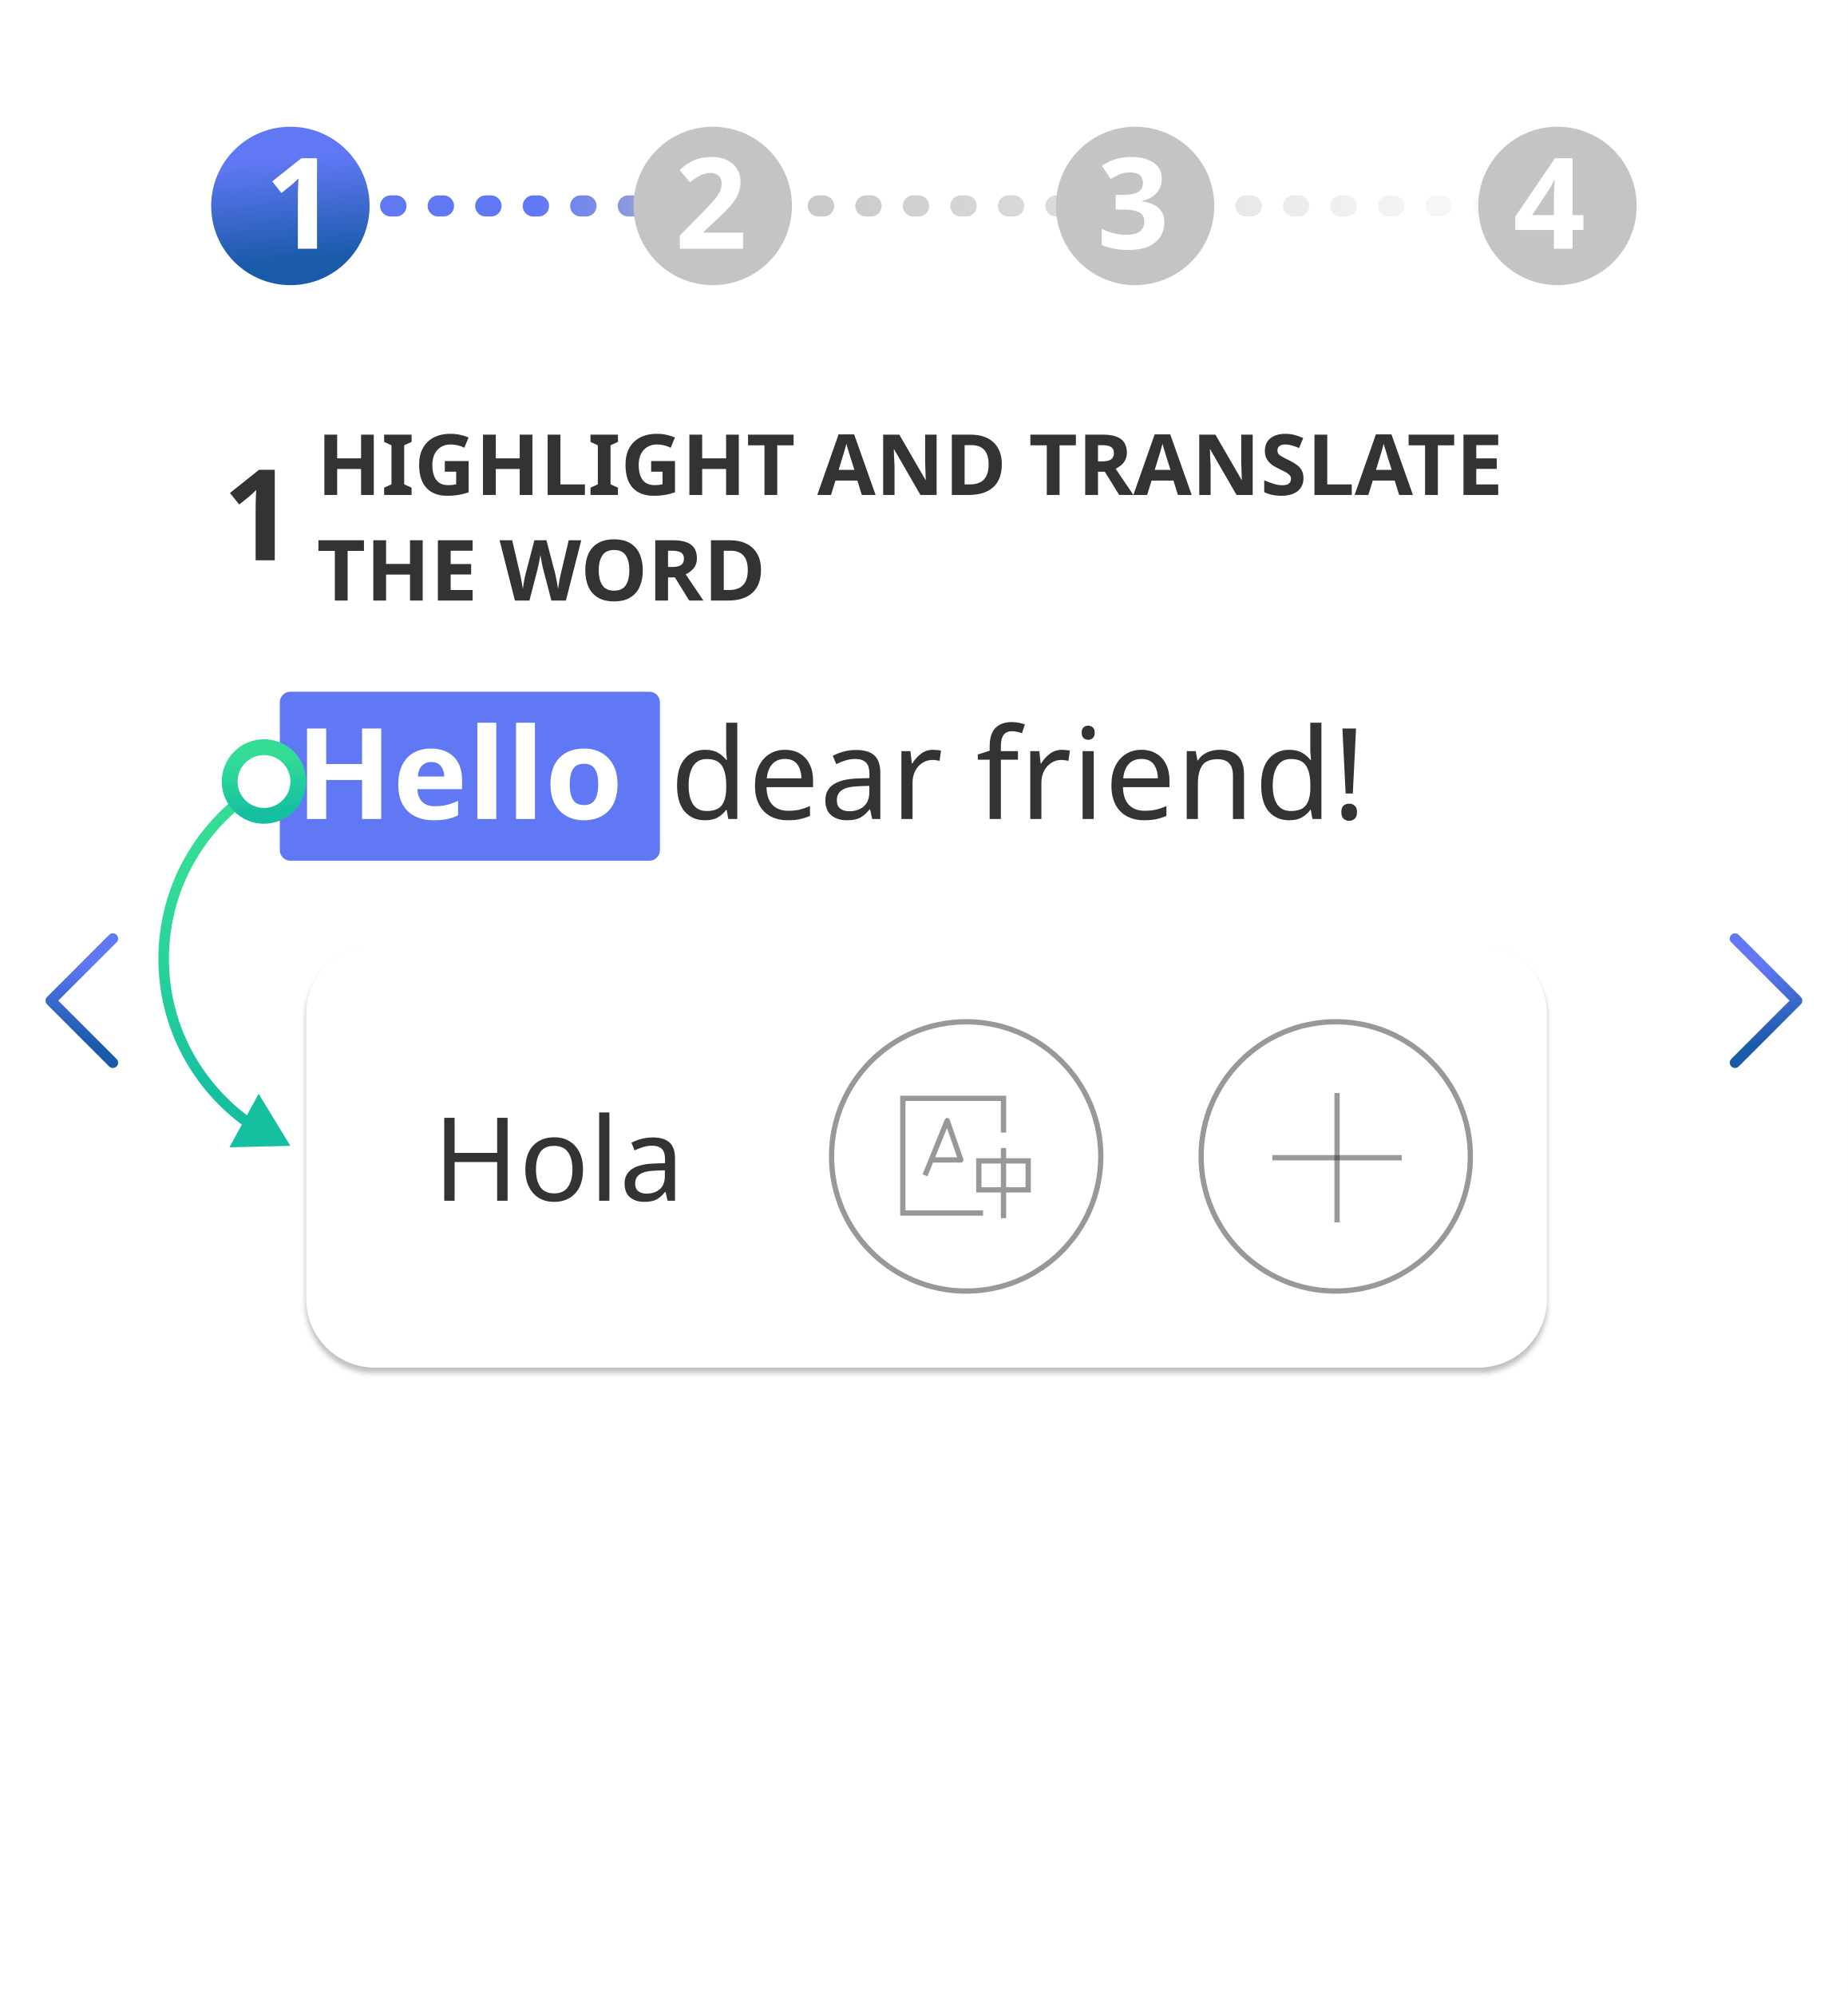
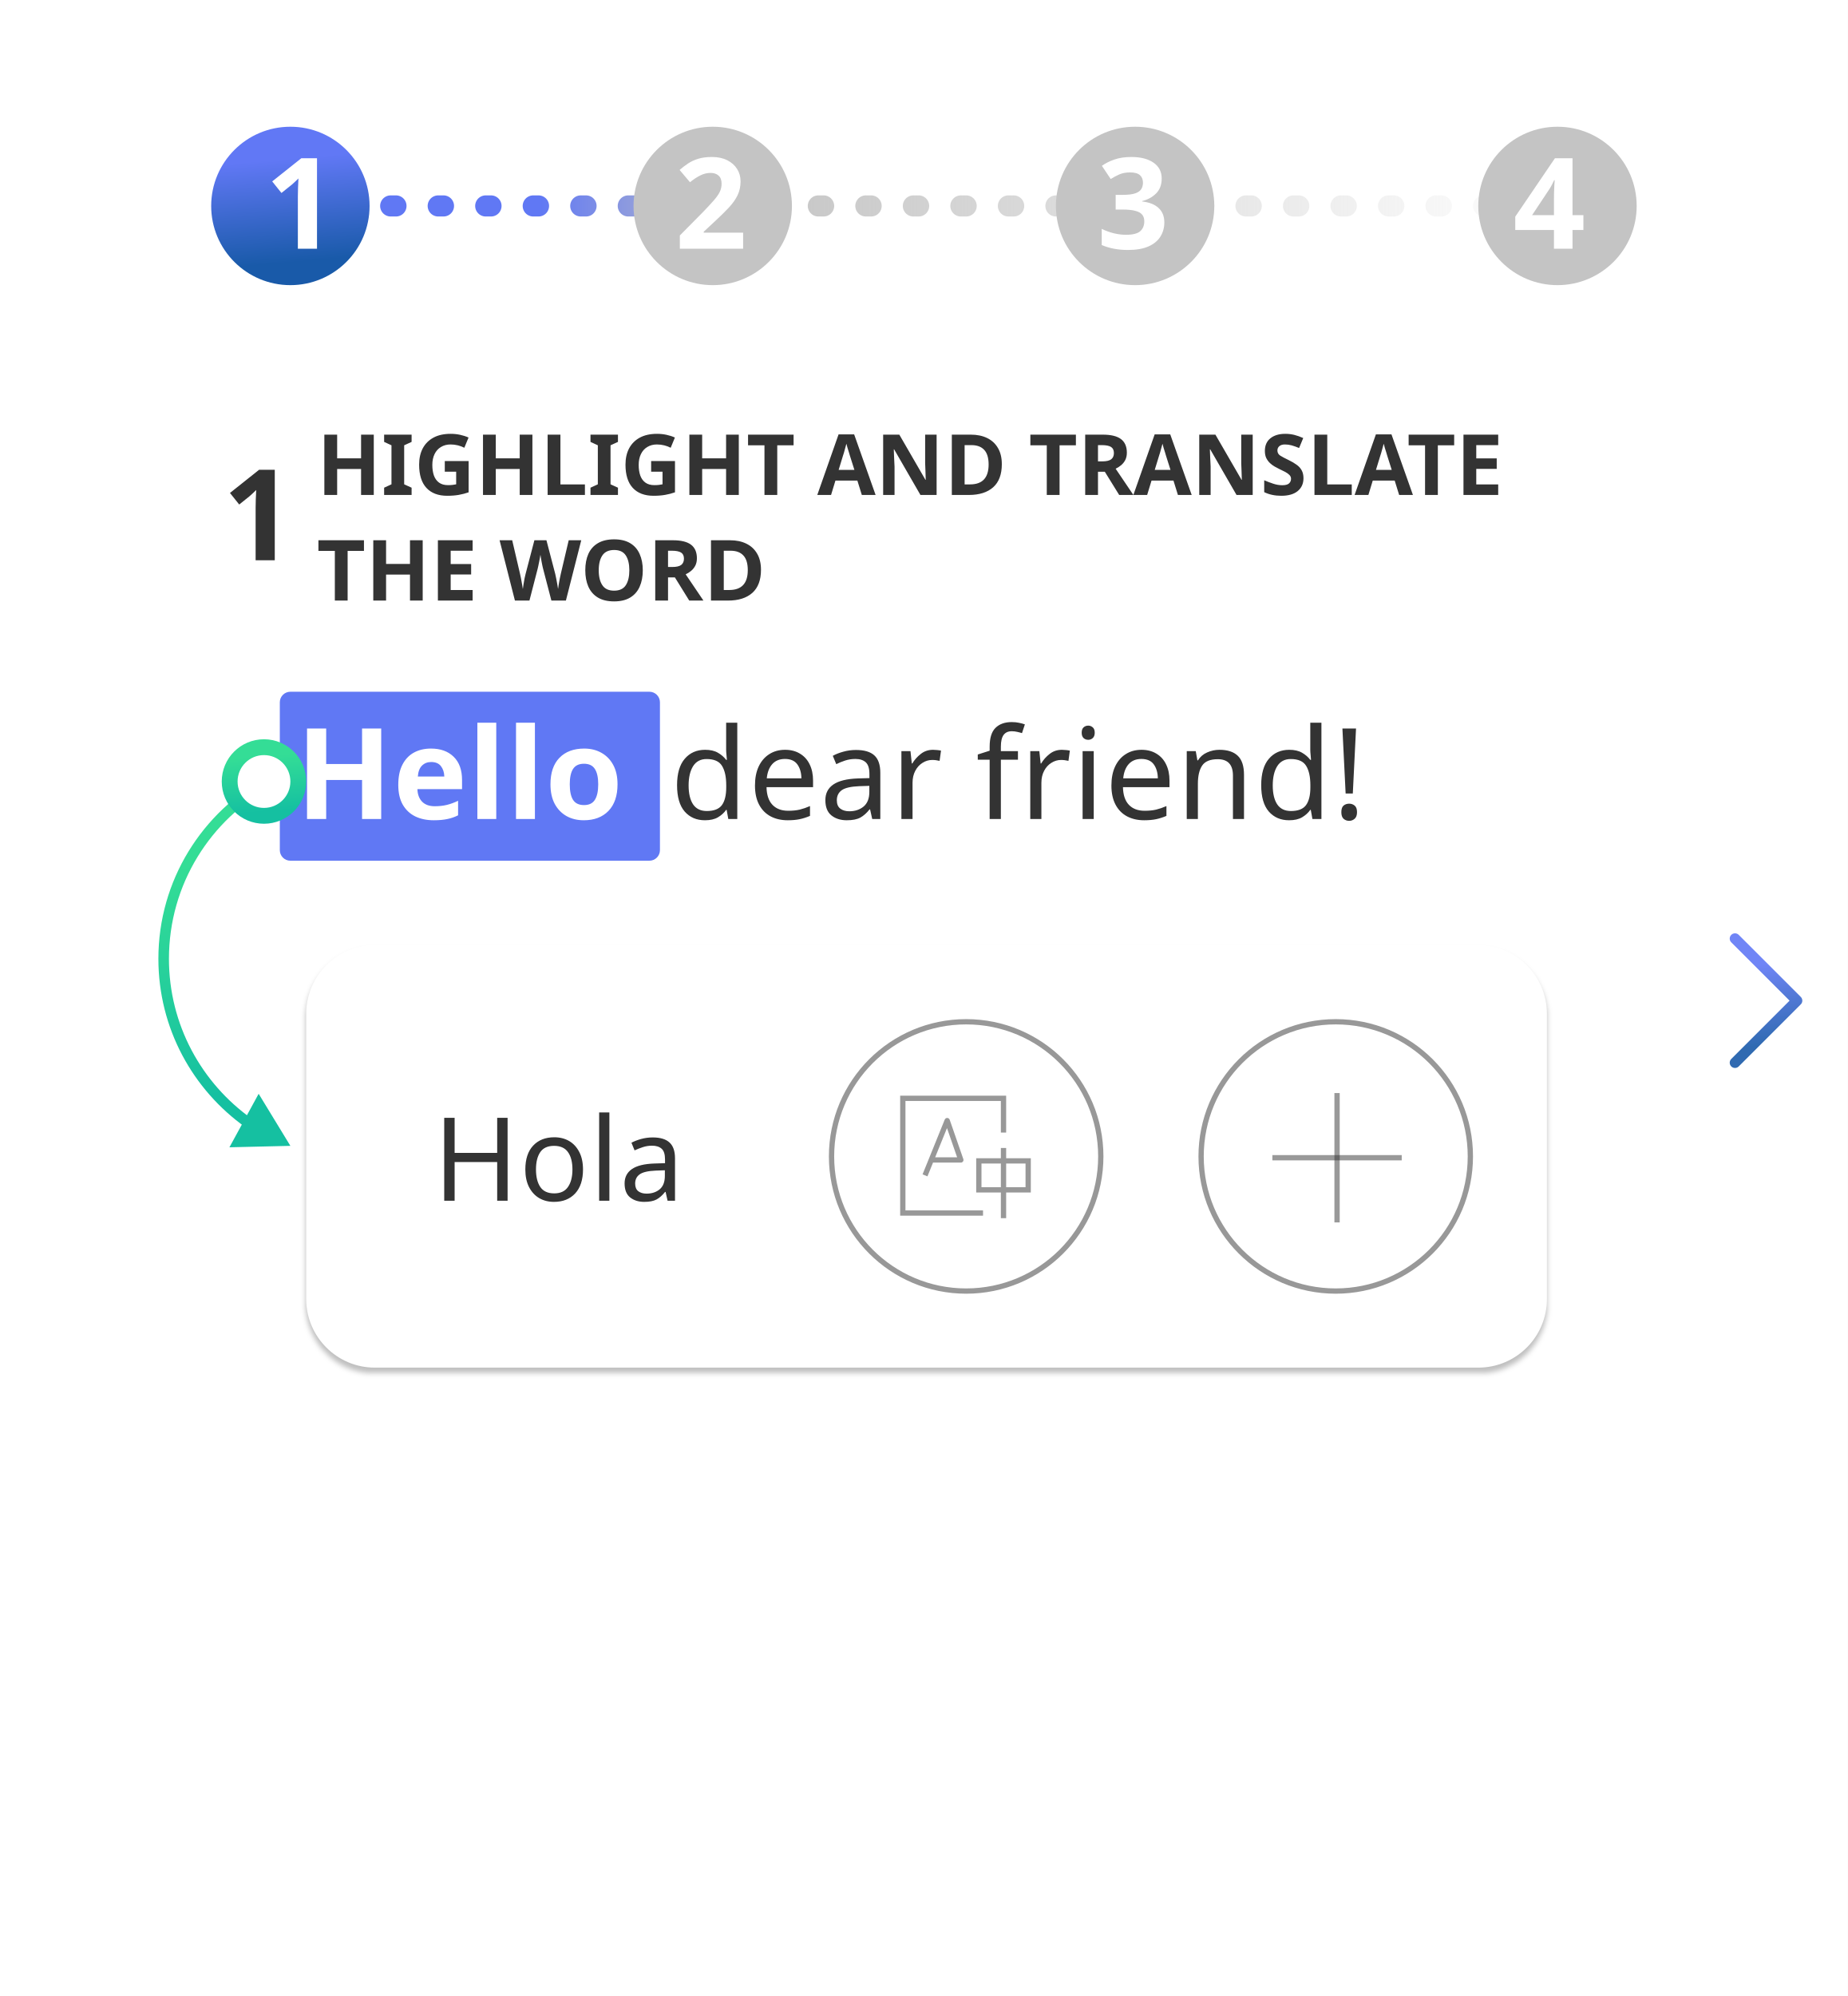
<svg xmlns="http://www.w3.org/2000/svg" width="350" height="378" viewBox="0 0 350 378" fill="none">
  <g clip-path="url(#clip0)">
    <rect width="350" height="378" fill="white" />
    <text fill="#333333" xml:space="preserve" style="white-space: pre" font-family="Montserrat" font-size="16" font-weight="800" letter-spacing="0em">
      <tspan x="60" y="93.736">HIGHLIGHT AND TRANSLATE </tspan>
      <tspan x="60" y="113.736">THE WORD</tspan>
    </text>
    <text fill="#333333" xml:space="preserve" style="white-space: pre" font-family="Montserrat" font-size="24" font-weight="800" letter-spacing="0em">
      <tspan x="42.137" y="106.104">1</tspan>
    </text>
    <rect x="53" y="131" width="72" height="32" rx="2" fill="#6078F4" />
    <text fill="#333333" xml:space="preserve" style="white-space: pre" font-family="Montserrat" font-size="24" letter-spacing="0em">
      <tspan x="120.688" y="155.104"> dear friend! </tspan>
    </text>
    <text fill="white" xml:space="preserve" style="white-space: pre" font-family="Montserrat" font-size="24" font-weight="bold" letter-spacing="0em">
      <tspan x="56" y="155.104">Hello</tspan>
    </text>
    <g filter="url(#filter0_d)">
      <rect x="58" y="179" width="235" height="80" rx="13" fill="white" />
      <circle cx="183" cy="219" r="26" fill="white" />
      <circle cx="183" cy="219" r="25.5" stroke="#333333" stroke-opacity="0.5" />
      <circle cx="253" cy="219" r="25.5" stroke="#333333" stroke-opacity="0.5" />
      <path opacity="0.5" d="M241 219.25H265.5" stroke="#333333" />
      <path opacity="0.5" d="M253.25 231.5V207" stroke="#333333" />
      <text fill="#333333" user-select="none" xml:space="preserve" style="white-space: pre" font-family="Montserrat" font-size="22" letter-spacing="0em">
        <tspan x="82" y="227.387">Hola</tspan>
      </text>
      <path d="M190.074 214.484V208H171V229.723H186.194" stroke="#333333" stroke-opacity="0.5" />
      <path d="M175.203 222.59L176.385 219.672M176.385 219.672L179.405 212.215L181.992 219.672H176.385Z" stroke="#333333" stroke-opacity="0.5" stroke-linejoin="round" />
      <path fill-rule="evenodd" clip-rule="evenodd" d="M189.574 225.832V230.695H190.574V225.832H194.246H195.246V224.832V220.348V219.348H194.246H190.574V217.402H189.574V219.348H185.901H184.901V220.348V224.832V225.832H185.901H189.574ZM190.574 224.832H194.246V220.348H190.574V224.832ZM189.574 220.348V224.832H185.901V220.348H189.574Z" fill="#333333" fill-opacity="0.5" />
    </g>
    <path d="M47 39H295" stroke="url(#paint0_linear)" stroke-width="4" stroke-linecap="round" stroke-dasharray="1 8" />
    <circle id="stepA" cursor="pointer" cx="55" cy="39" r="15" fill="url(#paint1_linear)" />
    <circle id="stepB" cursor="pointer" cx="135" cy="39" r="15" fill="#C4C4C4" />
    <circle id="stepC" cursor="pointer" cx="215" cy="39" r="15" fill="#C4C4C4" />
    <text id="stepAText" user-select="none" cursor="pointer" fill="white" xml:space="preserve" style="white-space: pre" font-family="Montserrat" font-size="24" font-weight="800" letter-spacing="0em">
      <tspan x="50.137" y="47.104">1</tspan>
    </text>
    <text id="stepBText" user-select="none" cursor="pointer" fill="white" xml:space="preserve" style="white-space: pre" font-family="Montserrat" font-size="24" font-weight="800" letter-spacing="0em">
      <tspan x="127.816" y="47.104">2</tspan>
    </text>
    <text id="stepCText" user-select="none" cursor="pointer" fill="white" xml:space="preserve" style="white-space: pre" font-family="Montserrat" font-size="24" font-weight="800" letter-spacing="0em">
      <tspan x="207.77" y="47.104">3</tspan>
    </text>
    <circle id="stepD" cursor="pointer" cx="295" cy="39" r="15" fill="#C4C4C4" />
    <text id="stepDText" cursor="pointer" fill="white" xml:space="preserve" style="white-space: pre" font-family="Montserrat" font-size="24" font-weight="800" letter-spacing="0em">
      <tspan x="286.598" y="47.104">4</tspan>
    </text>
    <path d="M55 217L48.992 207.139L43.456 217.273L55 217ZM32 181.575C32 167.46 39.896 155.178 51.536 148.879L50.584 147.121C38.327 153.753 30 166.694 30 181.575H32ZM47.682 211.871C38.187 205.127 32 194.07 32 181.575H30C30 194.747 36.525 206.4 46.524 213.501L47.682 211.871Z" fill="url(#paint2_linear)" />
    <circle cx="50" cy="148" r="6.5" fill="white" stroke="url(#paint3_linear)" stroke-width="3" />
    <path id="right-arrow" cursor="pointer" d="M328.625 201.25L340.375 189.5L328.625 177.75" stroke="url(#paint4_linear)" stroke-width="2" stroke-linecap="round" stroke-linejoin="round" />
-     <path id="left-arrow" cursor="pointer" d="M21.375 201.25L9.625 189.5L21.375 177.75" stroke="url(#paint5_linear)" stroke-width="2" stroke-linecap="round" stroke-linejoin="round" />
+     <path id="left-arrow" visibility="hidden" cursor="pointer" d="M21.375 201.25L9.625 189.5L21.375 177.75" stroke="url(#paint5_linear)" stroke-width="2" stroke-linecap="round" stroke-linejoin="round" />
+     <circle id="right-arrow-circle" cursor="pointer" fill="white" opacity="0.1" cx="330" cy="190" r="20" />
+     <circle id="left-arrow-circle" visibility="hidden" cursor="pointer" fill="white" opacity="0.1" cx="20" cy="190" r="20" />
  </g>
  <defs>
    <filter id="filter0_d" x="57" y="179" width="237" height="82" filterUnits="userSpaceOnUse" color-interpolation-filters="sRGB">
      <feFlood flood-opacity="0" result="BackgroundImageFix" />
      <feColorMatrix in="SourceAlpha" type="matrix" values="0 0 0 0 0 0 0 0 0 0 0 0 0 0 0 0 0 0 127 0" />
      <feOffset dy="1" />
      <feGaussianBlur stdDeviation="0.5" />
      <feColorMatrix type="matrix" values="0 0 0 0 0 0 0 0 0 0 0 0 0 0 0 0 0 0 0.25 0" />
      <feBlend mode="normal" in2="BackgroundImageFix" result="effect1_dropShadow" />
      <feBlend mode="normal" in="SourceGraphic" in2="effect1_dropShadow" result="shape" />
    </filter>
    <linearGradient id="paint0_linear" x1="47" y1="39" x2="295" y2="39" gradientUnits="userSpaceOnUse">
      <stop stop-color="#C4C4C4" />
      <stop offset="0.02" stop-color="#6078F4" />
      <stop offset="0.222" stop-color="#6078F4" />
      <stop offset="0.375" stop-color="#C4C4C4" />
      <stop offset="1" stop-color="#C4C4C4" stop-opacity="0" />
    </linearGradient>
    <linearGradient id="paint1_linear" x1="48.684" y1="30.546" x2="50.373" y2="50.104" gradientUnits="userSpaceOnUse">
      <stop stop-color="#6178F5" />
      <stop offset="1" stop-color="#195AA9" />
    </linearGradient>
    <linearGradient id="paint2_linear" x1="37.947" y1="163.055" x2="48.547" y2="205.743" gradientUnits="userSpaceOnUse">
      <stop stop-color="#34DD96" />
      <stop offset="1" stop-color="#15C0A1" />
    </linearGradient>
    <linearGradient id="paint3_linear" x1="46.632" y1="143.491" x2="47.532" y2="153.922" gradientUnits="userSpaceOnUse">
      <stop stop-color="#34DD96" />
      <stop offset="1" stop-color="#15C0A1" />
    </linearGradient>
    <linearGradient id="paint4_linear" x1="332.026" y1="182.877" x2="334.615" y2="197.865" gradientUnits="userSpaceOnUse">
      <stop stop-color="#6178F5" />
      <stop offset="1" stop-color="#195AA9" />
    </linearGradient>
    <linearGradient id="paint5_linear" x1="17.974" y1="182.877" x2="15.385" y2="197.865" gradientUnits="userSpaceOnUse">
      <stop stop-color="#6178F5" />
      <stop offset="1" stop-color="#195AA9" />
    </linearGradient>
    <clipPath id="clip0">
      <rect width="350" height="378" fill="white" />
    </clipPath>
  </defs>
</svg>
